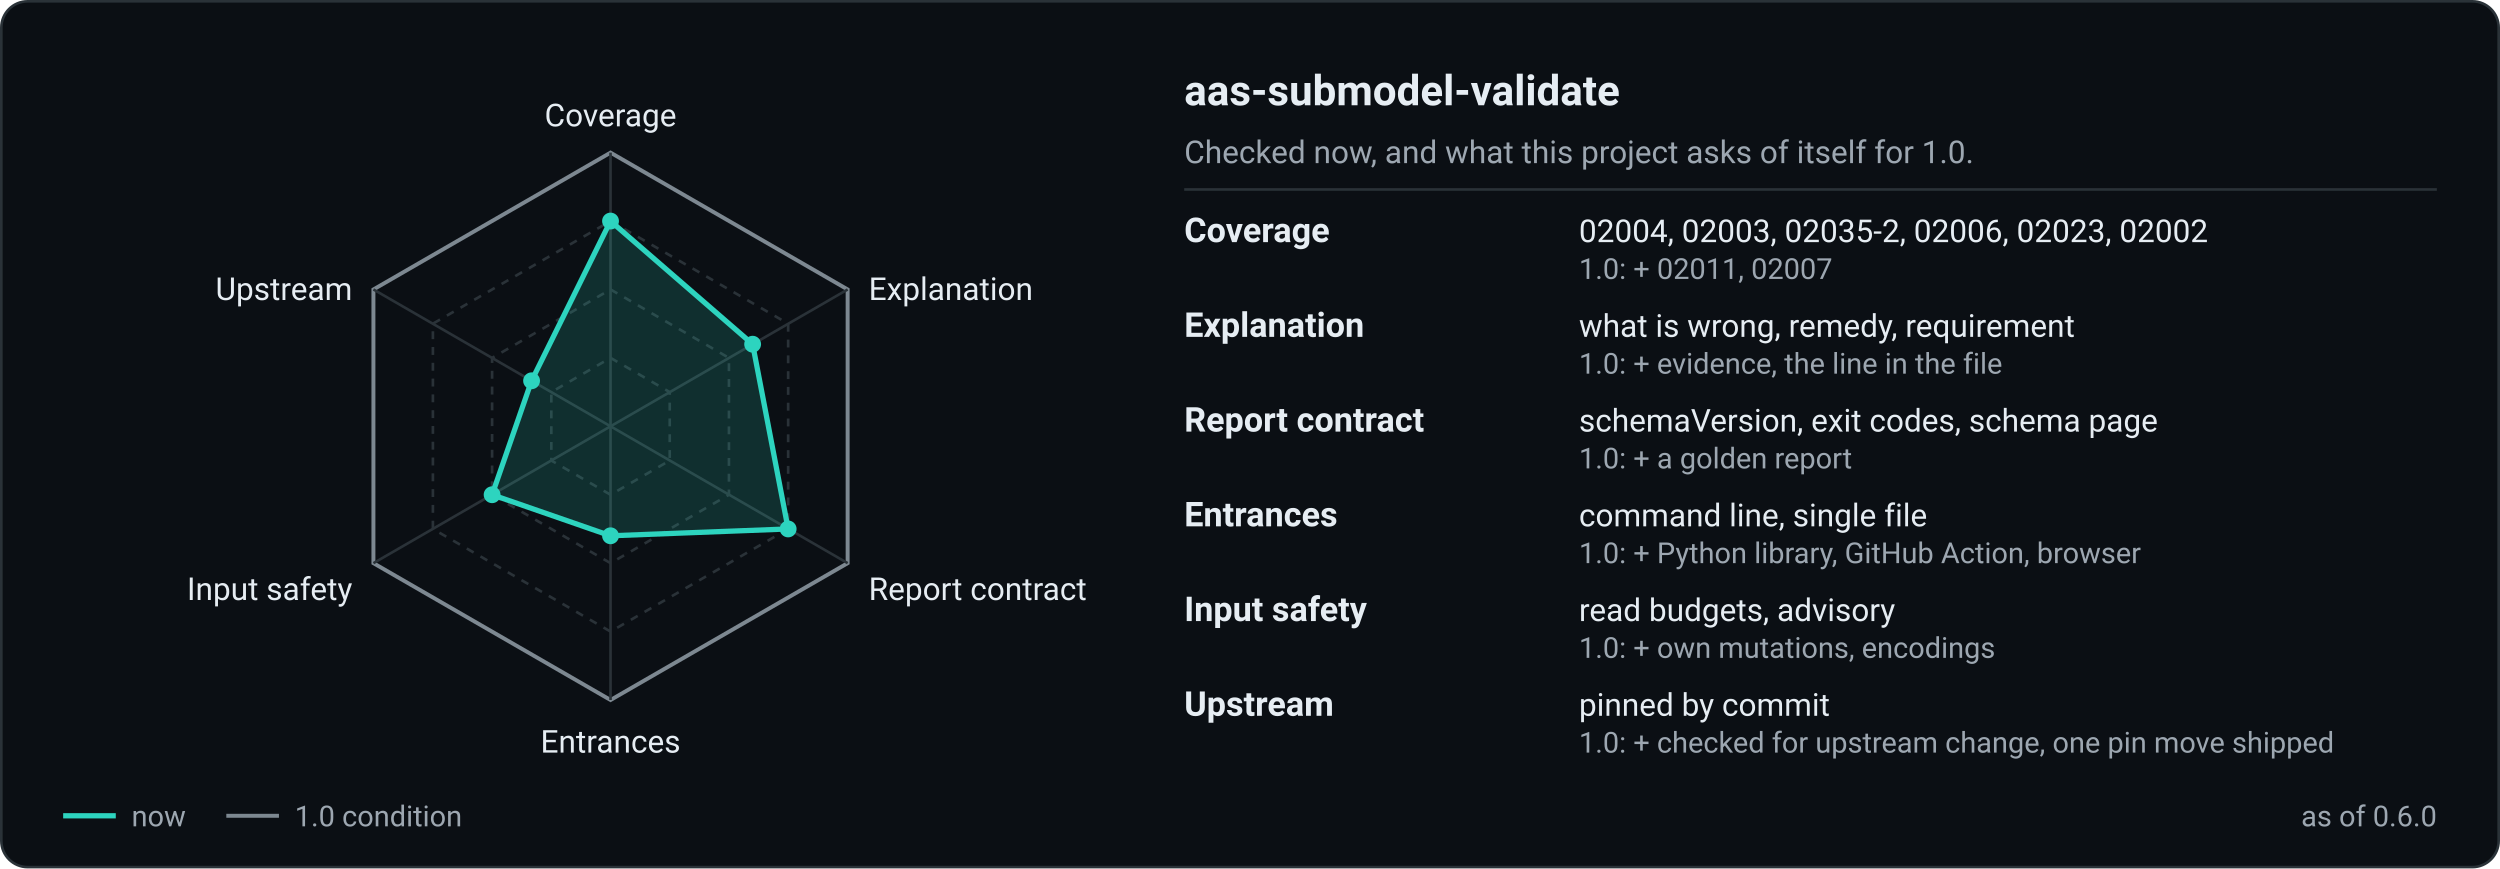
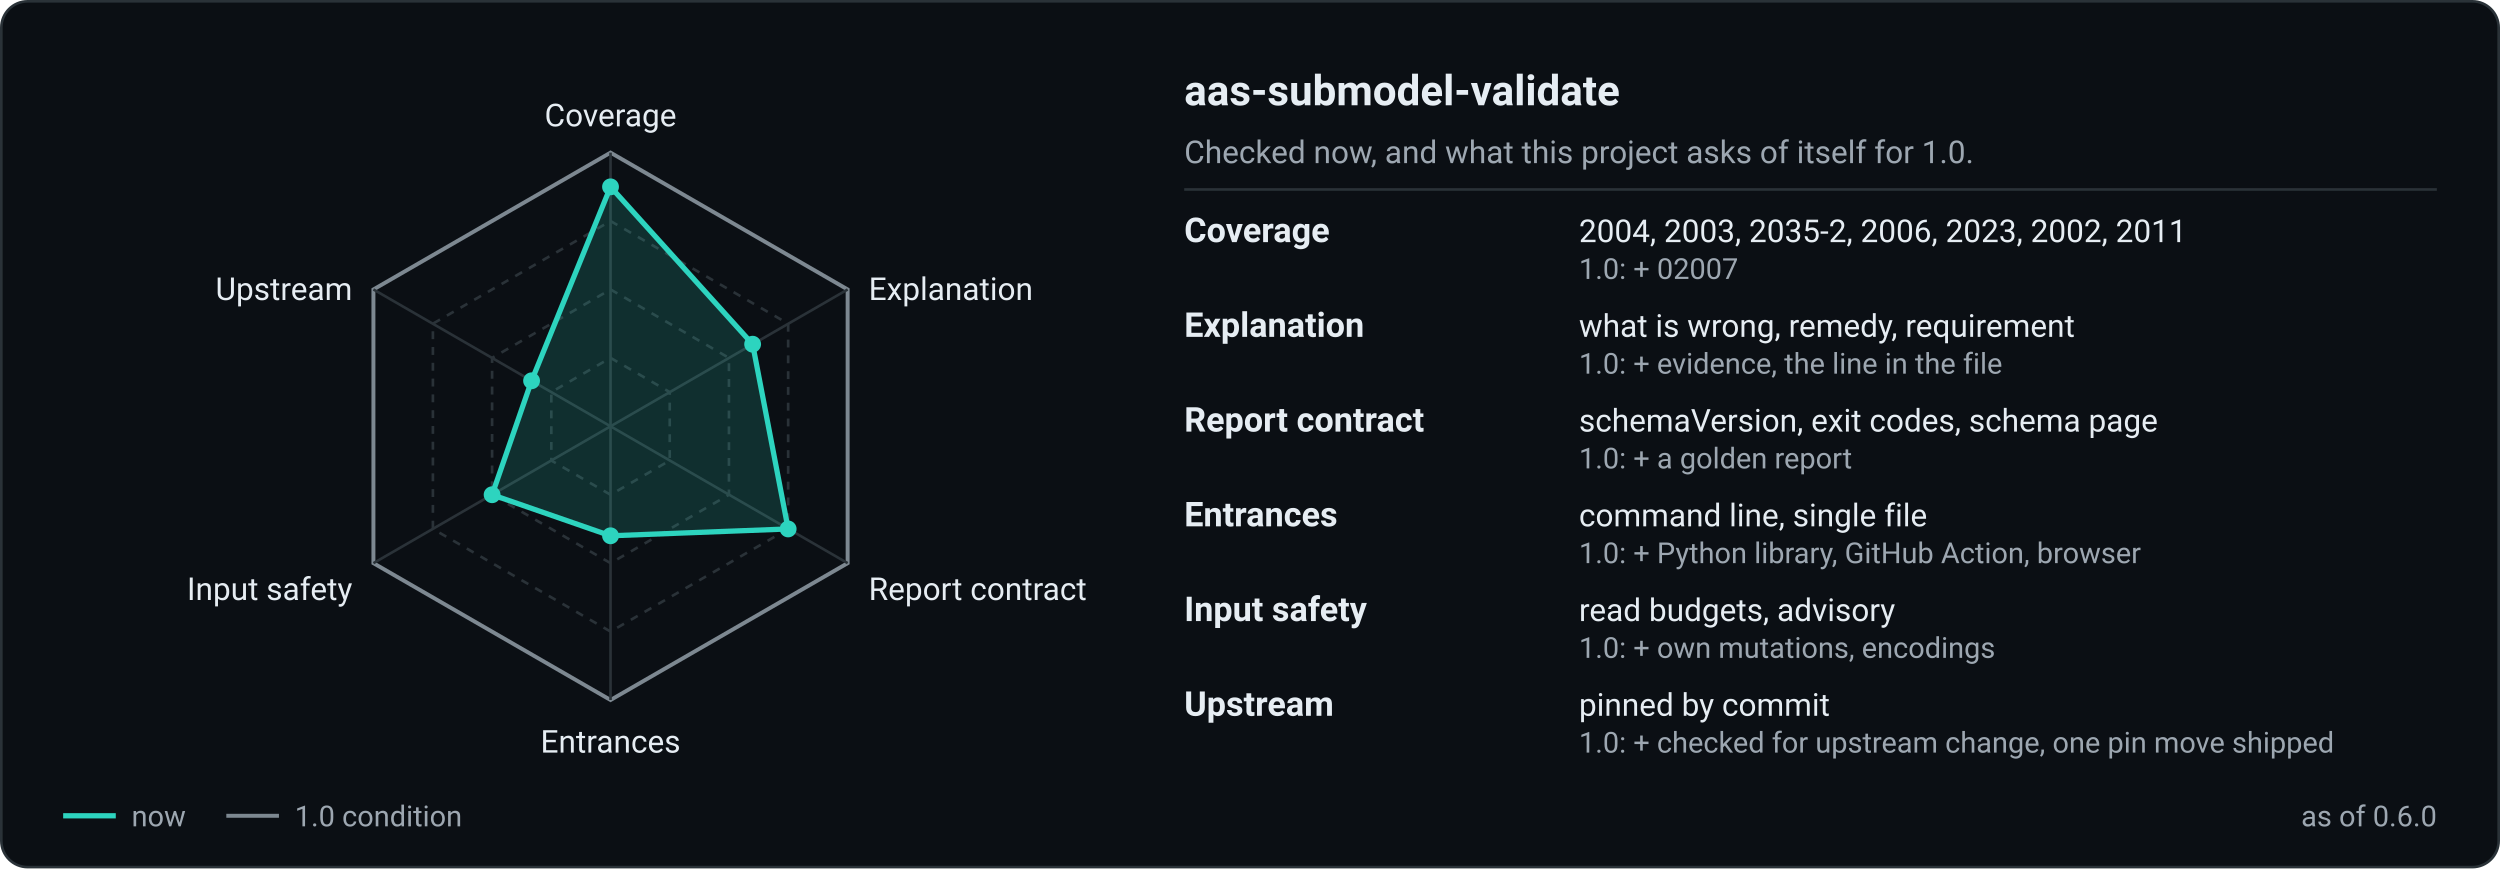
<svg xmlns="http://www.w3.org/2000/svg" width="950" height="330" viewBox="0 0 950 330" role="img" aria-labelledby="t d">
  <rect x="0.5" y="0.5" width="949" height="329" rx="10" fill="#0b0f14" stroke="#2a3238" />
  <polygon points="232.0,136.0 254.5,149.0 254.5,175.0 232.0,188.0 209.5,175.0 209.5,149.0" fill="none" stroke="#2a3238" stroke-width="1" stroke-dasharray="3 3" />
  <polygon points="232.0,110.0 277.0,136.0 277.0,188.0 232.0,214.0 187.0,188.0 187.0,136.0" fill="none" stroke="#2a3238" stroke-width="1" stroke-dasharray="3 3" />
  <polygon points="232.0,84.0 299.5,123.0 299.5,201.0 232.0,240.0 164.5,201.0 164.5,123.0" fill="none" stroke="#2a3238" stroke-width="1" stroke-dasharray="3 3" />
  <polygon points="232.0,58.0 322.1,110.0 322.1,214.0 232.0,266.0 141.9,214.0 141.9,110.0" fill="none" stroke="#7d8891" stroke-width="1.5" />
  <line x1="232" y1="162" x2="232.0" y2="58.0" stroke="#2a3238" stroke-width="1" />
  <line x1="232" y1="162" x2="322.1" y2="110.0" stroke="#2a3238" stroke-width="1" />
  <line x1="232" y1="162" x2="322.1" y2="214.0" stroke="#2a3238" stroke-width="1" />
  <line x1="232" y1="162" x2="232.0" y2="266.0" stroke="#2a3238" stroke-width="1" />
  <line x1="232" y1="162" x2="141.9" y2="214.0" stroke="#2a3238" stroke-width="1" />
  <line x1="232" y1="162" x2="141.9" y2="110.0" stroke="#2a3238" stroke-width="1" />
-   <polygon points="232.0,84.0 286.0,130.8 299.5,201.0 232.0,203.6 187.0,188.0 202.0,144.7" fill="#2dd4bf" fill-opacity="0.16" stroke="#2dd4bf" stroke-width="2" stroke-linejoin="round" />
-   <circle cx="232.0" cy="84.0" r="3.2" fill="#2dd4bf" />
+   <polygon points="232.0,71.0 286.0,130.8 299.5,201.0 232.0,203.6 187.0,188.0 202.0,144.7" fill="#2dd4bf" fill-opacity="0.16" stroke="#2dd4bf" stroke-width="2" stroke-linejoin="round" />
+   <circle cx="232.0" cy="71.0" r="3.2" fill="#2dd4bf" />
  <circle cx="286.0" cy="130.8" r="3.2" fill="#2dd4bf" />
  <circle cx="299.5" cy="201.0" r="3.2" fill="#2dd4bf" />
  <circle cx="232.0" cy="203.6" r="3.2" fill="#2dd4bf" />
  <circle cx="187.0" cy="188.0" r="3.2" fill="#2dd4bf" />
  <circle cx="202.0" cy="144.7" r="3.2" fill="#2dd4bf" />
  <text x="232.0" y="48.0" text-anchor="middle" font-family="-apple-system, 'Segoe UI', Roboto, 'Helvetica Neue', Arial, sans-serif" font-size="12" fill="#e6edf3">Coverage</text>
  <text x="330.1" y="114.0" text-anchor="start" font-family="-apple-system, 'Segoe UI', Roboto, 'Helvetica Neue', Arial, sans-serif" font-size="12" fill="#e6edf3">Explanation</text>
  <text x="330.1" y="228.0" text-anchor="start" font-family="-apple-system, 'Segoe UI', Roboto, 'Helvetica Neue', Arial, sans-serif" font-size="12" fill="#e6edf3">Report contract</text>
  <text x="232.0" y="286.0" text-anchor="middle" font-family="-apple-system, 'Segoe UI', Roboto, 'Helvetica Neue', Arial, sans-serif" font-size="12" fill="#e6edf3">Entrances</text>
  <text x="133.9" y="228.0" text-anchor="end" font-family="-apple-system, 'Segoe UI', Roboto, 'Helvetica Neue', Arial, sans-serif" font-size="12" fill="#e6edf3">Input safety</text>
  <text x="133.9" y="114.0" text-anchor="end" font-family="-apple-system, 'Segoe UI', Roboto, 'Helvetica Neue', Arial, sans-serif" font-size="12" fill="#e6edf3">Upstream</text>
  <line x1="24" y1="310" x2="44" y2="310" stroke="#2dd4bf" stroke-width="2" />
  <text x="50" y="314" font-family="-apple-system, 'Segoe UI', Roboto, 'Helvetica Neue', Arial, sans-serif" font-size="11" fill="#9da7b1">now</text>
  <line x1="86" y1="310" x2="106" y2="310" stroke="#7d8891" stroke-width="1.5" />
  <text x="112" y="314" font-family="-apple-system, 'Segoe UI', Roboto, 'Helvetica Neue', Arial, sans-serif" font-size="11" fill="#9da7b1">1.0 condition</text>
  <text x="926" y="314" text-anchor="end" font-family="-apple-system, 'Segoe UI', Roboto, 'Helvetica Neue', Arial, sans-serif" font-size="11" fill="#9da7b1">as of 0.6.0</text>
  <text x="450" y="40" font-family="-apple-system, 'Segoe UI', Roboto, 'Helvetica Neue', Arial, sans-serif" font-size="16" font-weight="600" fill="#e6edf3">aas-submodel-validate</text>
  <text x="450" y="62" font-family="-apple-system, 'Segoe UI', Roboto, 'Helvetica Neue', Arial, sans-serif" font-size="12" fill="#9da7b1">Checked now, and what this project asks of itself for 1.0.</text>
  <line x1="450" y1="72" x2="926" y2="72" stroke="#2a3238" />
  <text x="450" y="92" font-family="-apple-system, 'Segoe UI', Roboto, 'Helvetica Neue', Arial, sans-serif" font-size="13" font-weight="600" fill="#e6edf3">Coverage</text>
-   <text x="600" y="92" font-family="-apple-system, 'Segoe UI', Roboto, 'Helvetica Neue', Arial, sans-serif" font-size="12" fill="#e6edf3">02004, 02003, 02035-2, 02006, 02023, 02002</text>
-   <text x="600" y="106" font-family="-apple-system, 'Segoe UI', Roboto, 'Helvetica Neue', Arial, sans-serif" font-size="11" fill="#9da7b1">1.0: + 02011, 02007</text>
+   <text x="600" y="92" font-family="-apple-system, 'Segoe UI', Roboto, 'Helvetica Neue', Arial, sans-serif" font-size="12" fill="#e6edf3">2004, 2003, 2035-2, 2006, 2023, 2002, 2011</text>
+   <text x="600" y="106" font-family="-apple-system, 'Segoe UI', Roboto, 'Helvetica Neue', Arial, sans-serif" font-size="11" fill="#9da7b1">1.0: + 02007</text>
  <text x="450" y="128" font-family="-apple-system, 'Segoe UI', Roboto, 'Helvetica Neue', Arial, sans-serif" font-size="13" font-weight="600" fill="#e6edf3">Explanation</text>
  <text x="600" y="128" font-family="-apple-system, 'Segoe UI', Roboto, 'Helvetica Neue', Arial, sans-serif" font-size="12" fill="#e6edf3">what is wrong, remedy, requirement</text>
  <text x="600" y="142" font-family="-apple-system, 'Segoe UI', Roboto, 'Helvetica Neue', Arial, sans-serif" font-size="11" fill="#9da7b1">1.0: + evidence, the line in the file</text>
  <text x="450" y="164" font-family="-apple-system, 'Segoe UI', Roboto, 'Helvetica Neue', Arial, sans-serif" font-size="13" font-weight="600" fill="#e6edf3">Report contract</text>
  <text x="600" y="164" font-family="-apple-system, 'Segoe UI', Roboto, 'Helvetica Neue', Arial, sans-serif" font-size="12" fill="#e6edf3">schemaVersion, exit codes, schema page</text>
  <text x="600" y="178" font-family="-apple-system, 'Segoe UI', Roboto, 'Helvetica Neue', Arial, sans-serif" font-size="11" fill="#9da7b1">1.0: + a golden report</text>
  <text x="450" y="200" font-family="-apple-system, 'Segoe UI', Roboto, 'Helvetica Neue', Arial, sans-serif" font-size="13" font-weight="600" fill="#e6edf3">Entrances</text>
  <text x="600" y="200" font-family="-apple-system, 'Segoe UI', Roboto, 'Helvetica Neue', Arial, sans-serif" font-size="12" fill="#e6edf3">command line, single file</text>
  <text x="600" y="214" font-family="-apple-system, 'Segoe UI', Roboto, 'Helvetica Neue', Arial, sans-serif" font-size="11" fill="#9da7b1">1.0: + Python library, GitHub Action, browser</text>
  <text x="450" y="236" font-family="-apple-system, 'Segoe UI', Roboto, 'Helvetica Neue', Arial, sans-serif" font-size="13" font-weight="600" fill="#e6edf3">Input safety</text>
  <text x="600" y="236" font-family="-apple-system, 'Segoe UI', Roboto, 'Helvetica Neue', Arial, sans-serif" font-size="12" fill="#e6edf3">read budgets, advisory</text>
  <text x="600" y="250" font-family="-apple-system, 'Segoe UI', Roboto, 'Helvetica Neue', Arial, sans-serif" font-size="11" fill="#9da7b1">1.0: + own mutations, encodings</text>
  <text x="450" y="272" font-family="-apple-system, 'Segoe UI', Roboto, 'Helvetica Neue', Arial, sans-serif" font-size="13" font-weight="600" fill="#e6edf3">Upstream</text>
  <text x="600" y="272" font-family="-apple-system, 'Segoe UI', Roboto, 'Helvetica Neue', Arial, sans-serif" font-size="12" fill="#e6edf3">pinned by commit</text>
  <text x="600" y="286" font-family="-apple-system, 'Segoe UI', Roboto, 'Helvetica Neue', Arial, sans-serif" font-size="11" fill="#9da7b1">1.0: + checked for upstream change, one pin move shipped</text>
</svg>
